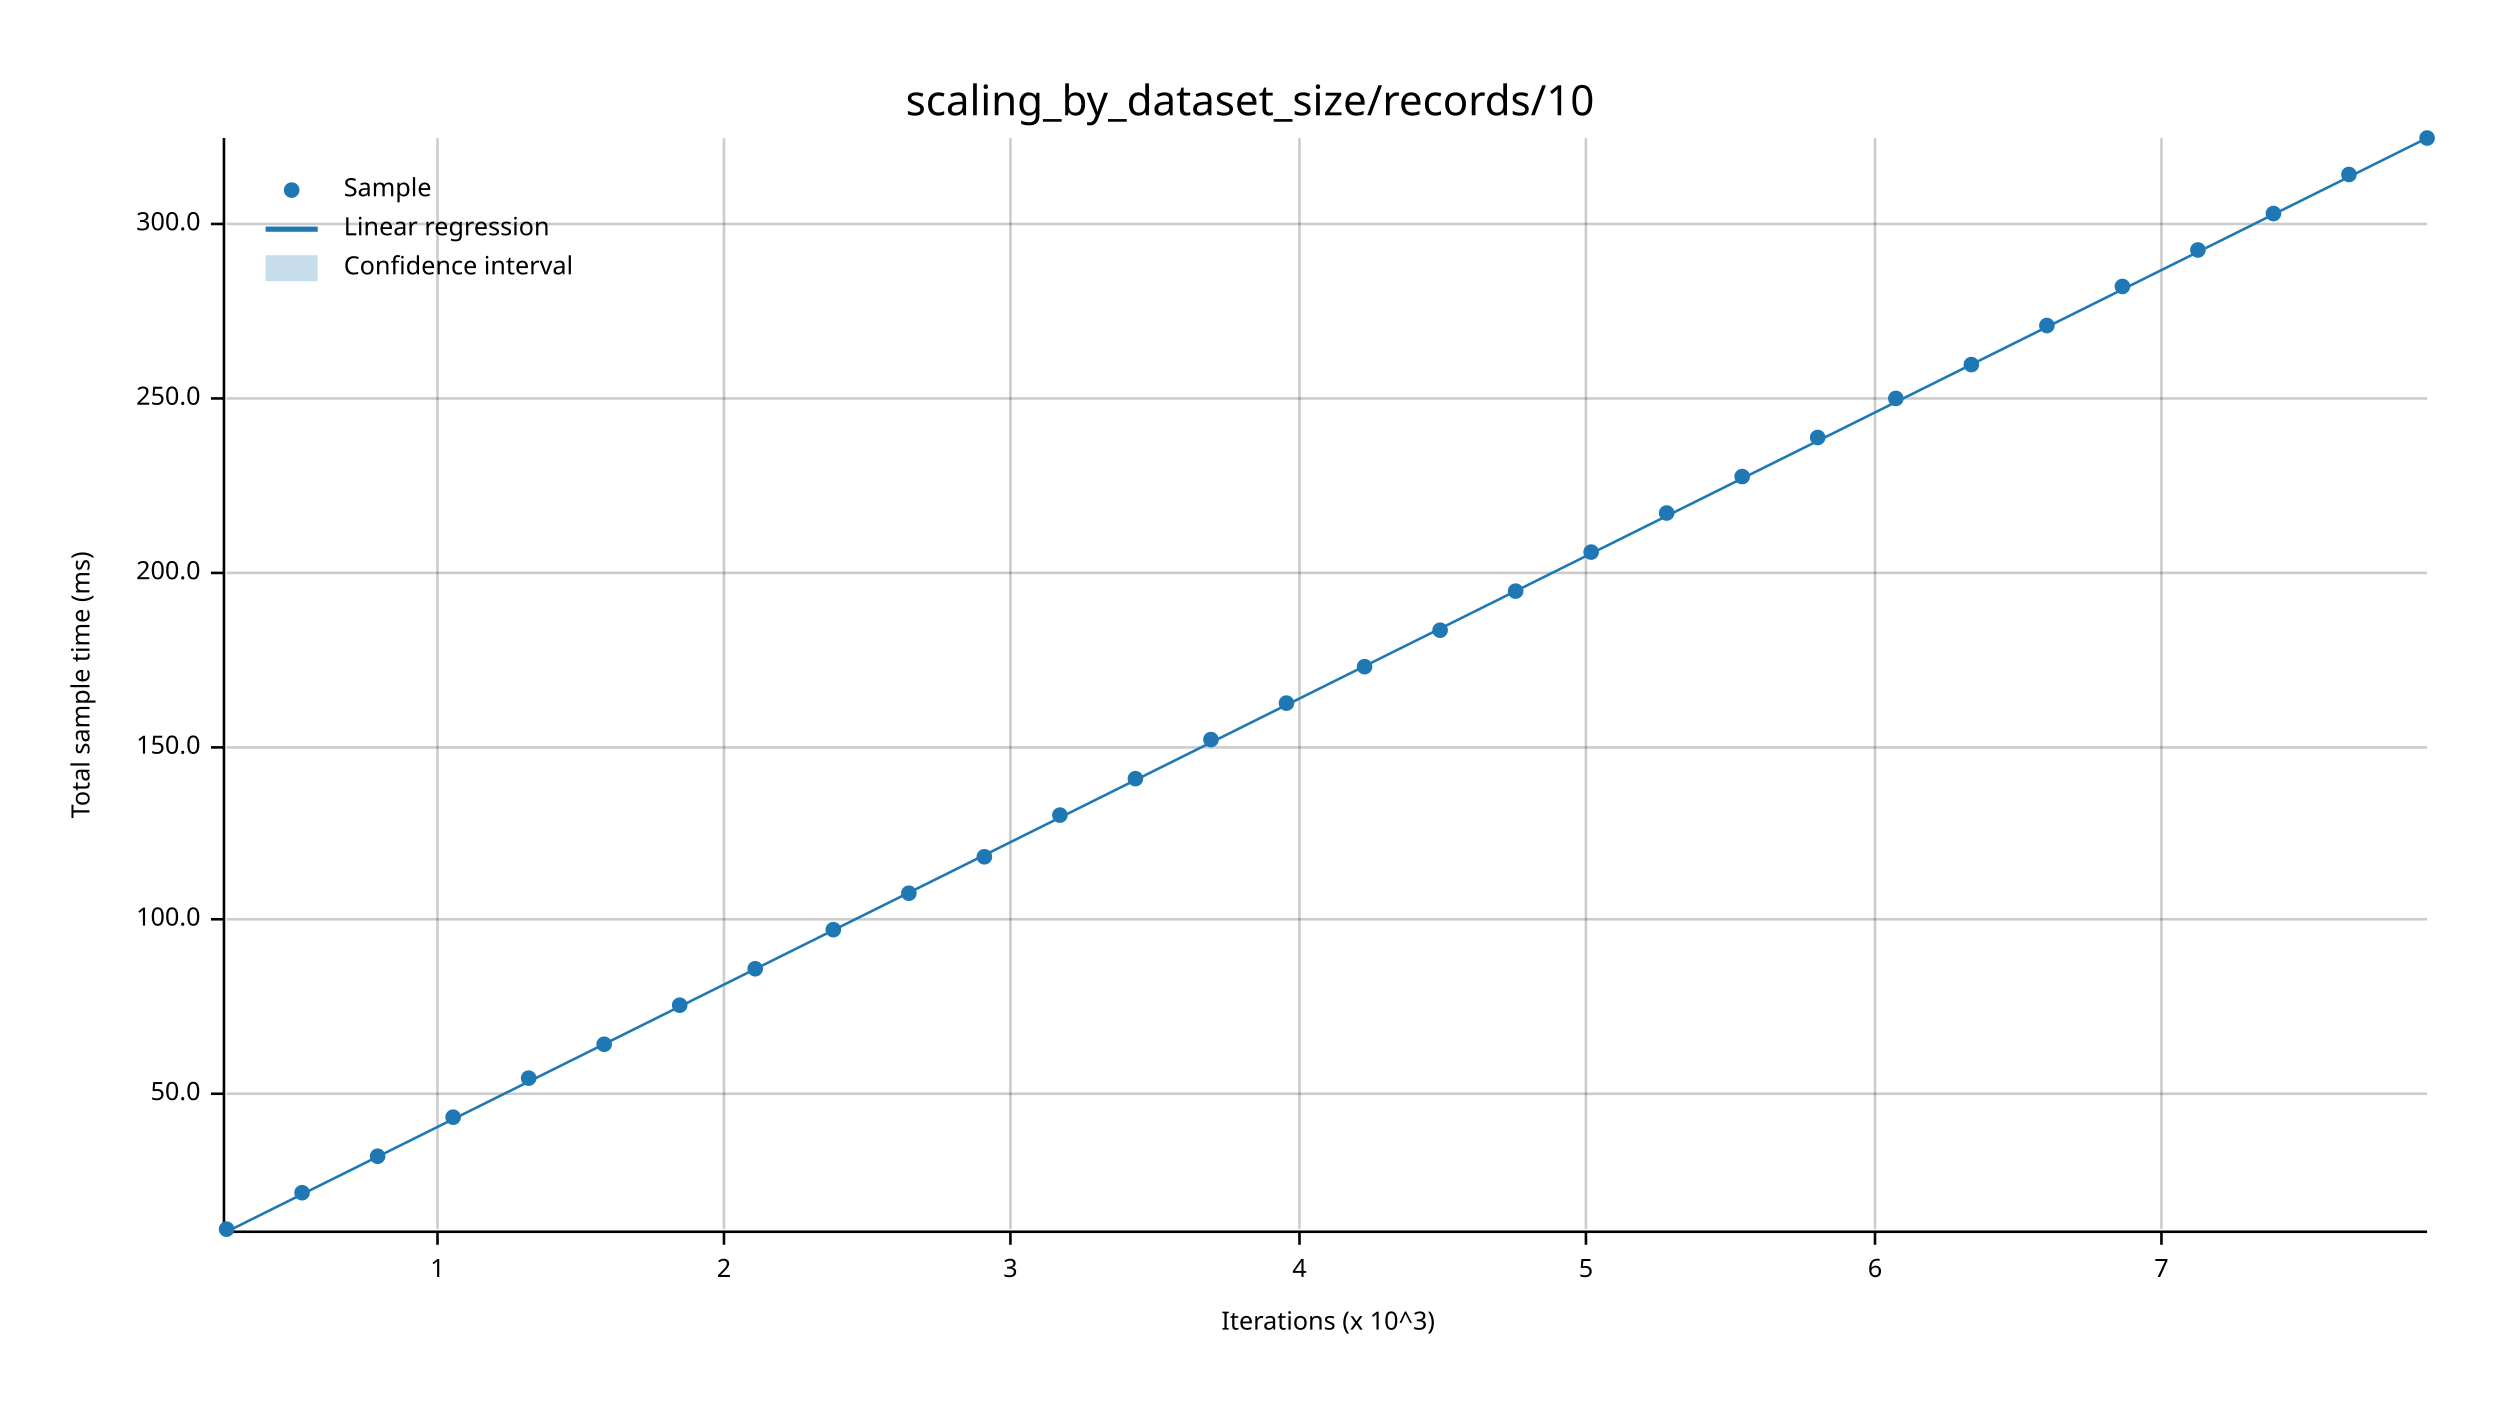
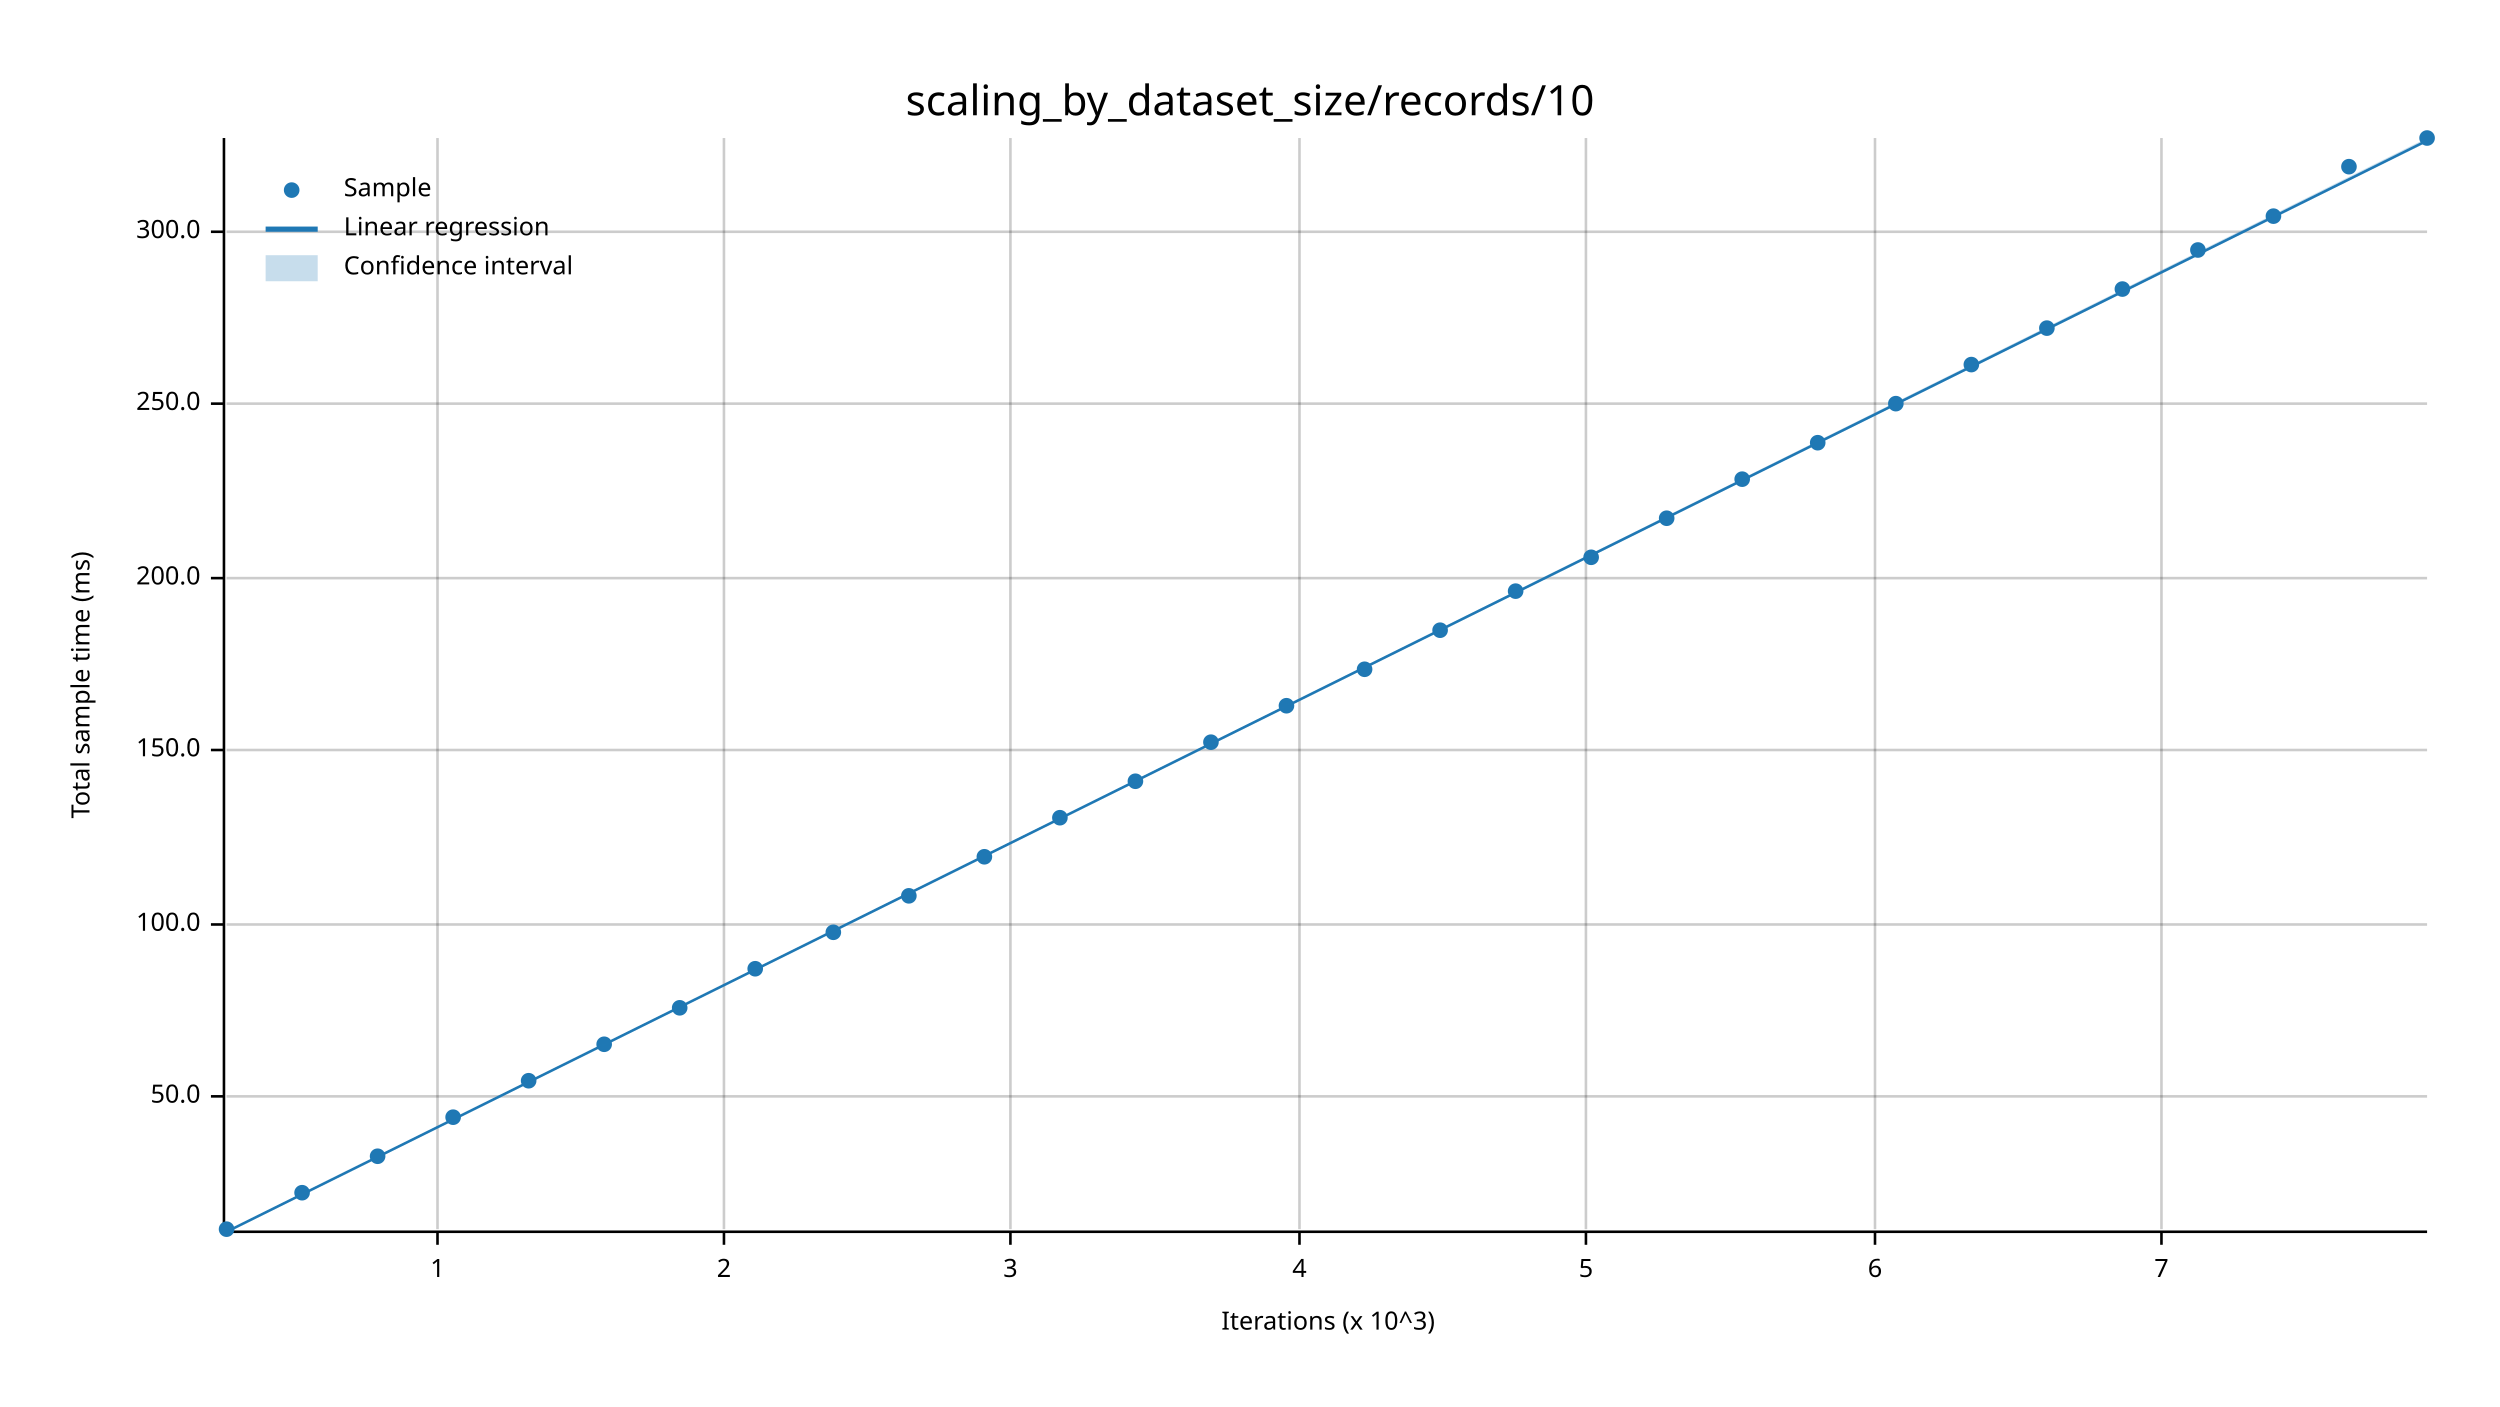
<svg xmlns="http://www.w3.org/2000/svg" width="960" height="540" viewBox="0 0 960 540">
  <text x="480" y="32" dy="0.76em" text-anchor="middle" font-family="sans-serif" font-size="16.129" opacity="1" fill="#000000">
scaling_by_dataset_size/records/10
</text>
  <text x="27" y="263" dy="0.76em" text-anchor="middle" font-family="sans-serif" font-size="9.677" opacity="1" fill="#000000" transform="rotate(270, 27, 263)">
Total sample time (ms)
</text>
  <text x="510" y="513" dy="-0.5ex" text-anchor="middle" font-family="sans-serif" font-size="9.677" opacity="1" fill="#000000">
Iterations (x 10^3)
</text>
  <line opacity="0.2" stroke="#000000" stroke-width="1" x1="168" y1="472" x2="168" y2="53" />
  <line opacity="0.2" stroke="#000000" stroke-width="1" x1="278" y1="472" x2="278" y2="53" />
  <line opacity="0.2" stroke="#000000" stroke-width="1" x1="388" y1="472" x2="388" y2="53" />
  <line opacity="0.2" stroke="#000000" stroke-width="1" x1="499" y1="472" x2="499" y2="53" />
  <line opacity="0.2" stroke="#000000" stroke-width="1" x1="609" y1="472" x2="609" y2="53" />
  <line opacity="0.2" stroke="#000000" stroke-width="1" x1="720" y1="472" x2="720" y2="53" />
  <line opacity="0.2" stroke="#000000" stroke-width="1" x1="830" y1="472" x2="830" y2="53" />
-   <line opacity="0.2" stroke="#000000" stroke-width="1" x1="87" y1="420" x2="932" y2="420" />
-   <line opacity="0.2" stroke="#000000" stroke-width="1" x1="87" y1="353" x2="932" y2="353" />
-   <line opacity="0.2" stroke="#000000" stroke-width="1" x1="87" y1="287" x2="932" y2="287" />
-   <line opacity="0.2" stroke="#000000" stroke-width="1" x1="87" y1="220" x2="932" y2="220" />
-   <line opacity="0.2" stroke="#000000" stroke-width="1" x1="87" y1="153" x2="932" y2="153" />
-   <line opacity="0.2" stroke="#000000" stroke-width="1" x1="87" y1="86" x2="932" y2="86" />
+   <line opacity="0.2" stroke="#000000" stroke-width="1" x1="87" y1="421" x2="932" y2="421" />
+   <line opacity="0.2" stroke="#000000" stroke-width="1" x1="87" y1="355" x2="932" y2="355" />
+   <line opacity="0.2" stroke="#000000" stroke-width="1" x1="87" y1="288" x2="932" y2="288" />
+   <line opacity="0.2" stroke="#000000" stroke-width="1" x1="87" y1="222" x2="932" y2="222" />
+   <line opacity="0.2" stroke="#000000" stroke-width="1" x1="87" y1="155" x2="932" y2="155" />
+   <line opacity="0.2" stroke="#000000" stroke-width="1" x1="87" y1="89" x2="932" y2="89" />
  <polyline fill="none" opacity="1" stroke="#000000" stroke-width="1" points="86,53 86,472 " />
-   <text x="77" y="420" dy="0.5ex" text-anchor="end" font-family="sans-serif" font-size="9.677" opacity="1" fill="#000000">
+   <text x="77" y="421" dy="0.5ex" text-anchor="end" font-family="sans-serif" font-size="9.677" opacity="1" fill="#000000">
50.0
</text>
-   <polyline fill="none" opacity="1" stroke="#000000" stroke-width="1" points="81,420 86,420 " />
-   <text x="77" y="353" dy="0.5ex" text-anchor="end" font-family="sans-serif" font-size="9.677" opacity="1" fill="#000000">
+   <polyline fill="none" opacity="1" stroke="#000000" stroke-width="1" points="81,421 86,421 " />
+   <text x="77" y="355" dy="0.5ex" text-anchor="end" font-family="sans-serif" font-size="9.677" opacity="1" fill="#000000">
100.0
</text>
-   <polyline fill="none" opacity="1" stroke="#000000" stroke-width="1" points="81,353 86,353 " />
-   <text x="77" y="287" dy="0.5ex" text-anchor="end" font-family="sans-serif" font-size="9.677" opacity="1" fill="#000000">
+   <polyline fill="none" opacity="1" stroke="#000000" stroke-width="1" points="81,355 86,355 " />
+   <text x="77" y="288" dy="0.5ex" text-anchor="end" font-family="sans-serif" font-size="9.677" opacity="1" fill="#000000">
150.0
</text>
-   <polyline fill="none" opacity="1" stroke="#000000" stroke-width="1" points="81,287 86,287 " />
-   <text x="77" y="220" dy="0.5ex" text-anchor="end" font-family="sans-serif" font-size="9.677" opacity="1" fill="#000000">
+   <polyline fill="none" opacity="1" stroke="#000000" stroke-width="1" points="81,288 86,288 " />
+   <text x="77" y="222" dy="0.5ex" text-anchor="end" font-family="sans-serif" font-size="9.677" opacity="1" fill="#000000">
200.0
</text>
-   <polyline fill="none" opacity="1" stroke="#000000" stroke-width="1" points="81,220 86,220 " />
-   <text x="77" y="153" dy="0.5ex" text-anchor="end" font-family="sans-serif" font-size="9.677" opacity="1" fill="#000000">
+   <polyline fill="none" opacity="1" stroke="#000000" stroke-width="1" points="81,222 86,222 " />
+   <text x="77" y="155" dy="0.5ex" text-anchor="end" font-family="sans-serif" font-size="9.677" opacity="1" fill="#000000">
250.0
</text>
-   <polyline fill="none" opacity="1" stroke="#000000" stroke-width="1" points="81,153 86,153 " />
-   <text x="77" y="86" dy="0.5ex" text-anchor="end" font-family="sans-serif" font-size="9.677" opacity="1" fill="#000000">
+   <polyline fill="none" opacity="1" stroke="#000000" stroke-width="1" points="81,155 86,155 " />
+   <text x="77" y="89" dy="0.5ex" text-anchor="end" font-family="sans-serif" font-size="9.677" opacity="1" fill="#000000">
300.0
</text>
-   <polyline fill="none" opacity="1" stroke="#000000" stroke-width="1" points="81,86 86,86 " />
+   <polyline fill="none" opacity="1" stroke="#000000" stroke-width="1" points="81,89 86,89 " />
  <polyline fill="none" opacity="1" stroke="#000000" stroke-width="1" points="87,473 932,473 " />
  <text x="168" y="483" dy="0.76em" text-anchor="middle" font-family="sans-serif" font-size="9.677" opacity="1" fill="#000000">
1
</text>
  <polyline fill="none" opacity="1" stroke="#000000" stroke-width="1" points="168,473 168,478 " />
  <text x="278" y="483" dy="0.76em" text-anchor="middle" font-family="sans-serif" font-size="9.677" opacity="1" fill="#000000">
2
</text>
  <polyline fill="none" opacity="1" stroke="#000000" stroke-width="1" points="278,473 278,478 " />
  <text x="388" y="483" dy="0.76em" text-anchor="middle" font-family="sans-serif" font-size="9.677" opacity="1" fill="#000000">
3
</text>
  <polyline fill="none" opacity="1" stroke="#000000" stroke-width="1" points="388,473 388,478 " />
  <text x="499" y="483" dy="0.76em" text-anchor="middle" font-family="sans-serif" font-size="9.677" opacity="1" fill="#000000">
4
</text>
  <polyline fill="none" opacity="1" stroke="#000000" stroke-width="1" points="499,473 499,478 " />
  <text x="609" y="483" dy="0.76em" text-anchor="middle" font-family="sans-serif" font-size="9.677" opacity="1" fill="#000000">
5
</text>
  <polyline fill="none" opacity="1" stroke="#000000" stroke-width="1" points="609,473 609,478 " />
  <text x="720" y="483" dy="0.76em" text-anchor="middle" font-family="sans-serif" font-size="9.677" opacity="1" fill="#000000">
6
</text>
  <polyline fill="none" opacity="1" stroke="#000000" stroke-width="1" points="720,473 720,478 " />
  <text x="830" y="483" dy="0.76em" text-anchor="middle" font-family="sans-serif" font-size="9.677" opacity="1" fill="#000000">
7
</text>
  <polyline fill="none" opacity="1" stroke="#000000" stroke-width="1" points="830,473 830,478 " />
  <circle cx="87" cy="472" r="3" opacity="1" fill="#1F78B4" stroke="none" stroke-width="1" />
  <circle cx="116" cy="458" r="3" opacity="1" fill="#1F78B4" stroke="none" stroke-width="1" />
  <circle cx="145" cy="444" r="3" opacity="1" fill="#1F78B4" stroke="none" stroke-width="1" />
  <circle cx="174" cy="429" r="3" opacity="1" fill="#1F78B4" stroke="none" stroke-width="1" />
-   <circle cx="203" cy="414" r="3" opacity="1" fill="#1F78B4" stroke="none" stroke-width="1" />
+   <circle cx="203" cy="415" r="3" opacity="1" fill="#1F78B4" stroke="none" stroke-width="1" />
  <circle cx="232" cy="401" r="3" opacity="1" fill="#1F78B4" stroke="none" stroke-width="1" />
-   <circle cx="261" cy="386" r="3" opacity="1" fill="#1F78B4" stroke="none" stroke-width="1" />
+   <circle cx="261" cy="387" r="3" opacity="1" fill="#1F78B4" stroke="none" stroke-width="1" />
  <circle cx="290" cy="372" r="3" opacity="1" fill="#1F78B4" stroke="none" stroke-width="1" />
-   <circle cx="320" cy="357" r="3" opacity="1" fill="#1F78B4" stroke="none" stroke-width="1" />
-   <circle cx="349" cy="343" r="3" opacity="1" fill="#1F78B4" stroke="none" stroke-width="1" />
+   <circle cx="320" cy="358" r="3" opacity="1" fill="#1F78B4" stroke="none" stroke-width="1" />
+   <circle cx="349" cy="344" r="3" opacity="1" fill="#1F78B4" stroke="none" stroke-width="1" />
  <circle cx="378" cy="329" r="3" opacity="1" fill="#1F78B4" stroke="none" stroke-width="1" />
-   <circle cx="407" cy="313" r="3" opacity="1" fill="#1F78B4" stroke="none" stroke-width="1" />
-   <circle cx="436" cy="299" r="3" opacity="1" fill="#1F78B4" stroke="none" stroke-width="1" />
-   <circle cx="465" cy="284" r="3" opacity="1" fill="#1F78B4" stroke="none" stroke-width="1" />
-   <circle cx="494" cy="270" r="3" opacity="1" fill="#1F78B4" stroke="none" stroke-width="1" />
-   <circle cx="524" cy="256" r="3" opacity="1" fill="#1F78B4" stroke="none" stroke-width="1" />
+   <circle cx="407" cy="314" r="3" opacity="1" fill="#1F78B4" stroke="none" stroke-width="1" />
+   <circle cx="436" cy="300" r="3" opacity="1" fill="#1F78B4" stroke="none" stroke-width="1" />
+   <circle cx="465" cy="285" r="3" opacity="1" fill="#1F78B4" stroke="none" stroke-width="1" />
+   <circle cx="494" cy="271" r="3" opacity="1" fill="#1F78B4" stroke="none" stroke-width="1" />
+   <circle cx="524" cy="257" r="3" opacity="1" fill="#1F78B4" stroke="none" stroke-width="1" />
  <circle cx="553" cy="242" r="3" opacity="1" fill="#1F78B4" stroke="none" stroke-width="1" />
  <circle cx="582" cy="227" r="3" opacity="1" fill="#1F78B4" stroke="none" stroke-width="1" />
-   <circle cx="611" cy="212" r="3" opacity="1" fill="#1F78B4" stroke="none" stroke-width="1" />
-   <circle cx="640" cy="197" r="3" opacity="1" fill="#1F78B4" stroke="none" stroke-width="1" />
-   <circle cx="669" cy="183" r="3" opacity="1" fill="#1F78B4" stroke="none" stroke-width="1" />
-   <circle cx="698" cy="168" r="3" opacity="1" fill="#1F78B4" stroke="none" stroke-width="1" />
-   <circle cx="728" cy="153" r="3" opacity="1" fill="#1F78B4" stroke="none" stroke-width="1" />
+   <circle cx="611" cy="214" r="3" opacity="1" fill="#1F78B4" stroke="none" stroke-width="1" />
+   <circle cx="640" cy="199" r="3" opacity="1" fill="#1F78B4" stroke="none" stroke-width="1" />
+   <circle cx="669" cy="184" r="3" opacity="1" fill="#1F78B4" stroke="none" stroke-width="1" />
+   <circle cx="698" cy="170" r="3" opacity="1" fill="#1F78B4" stroke="none" stroke-width="1" />
+   <circle cx="728" cy="155" r="3" opacity="1" fill="#1F78B4" stroke="none" stroke-width="1" />
  <circle cx="757" cy="140" r="3" opacity="1" fill="#1F78B4" stroke="none" stroke-width="1" />
-   <circle cx="786" cy="125" r="3" opacity="1" fill="#1F78B4" stroke="none" stroke-width="1" />
-   <circle cx="815" cy="110" r="3" opacity="1" fill="#1F78B4" stroke="none" stroke-width="1" />
+   <circle cx="786" cy="126" r="3" opacity="1" fill="#1F78B4" stroke="none" stroke-width="1" />
+   <circle cx="815" cy="111" r="3" opacity="1" fill="#1F78B4" stroke="none" stroke-width="1" />
  <circle cx="844" cy="96" r="3" opacity="1" fill="#1F78B4" stroke="none" stroke-width="1" />
-   <circle cx="873" cy="82" r="3" opacity="1" fill="#1F78B4" stroke="none" stroke-width="1" />
-   <circle cx="902" cy="67" r="3" opacity="1" fill="#1F78B4" stroke="none" stroke-width="1" />
+   <circle cx="873" cy="83" r="3" opacity="1" fill="#1F78B4" stroke="none" stroke-width="1" />
+   <circle cx="902" cy="64" r="3" opacity="1" fill="#1F78B4" stroke="none" stroke-width="1" />
  <circle cx="932" cy="53" r="3" opacity="1" fill="#1F78B4" stroke="none" stroke-width="1" />
-   <polyline fill="none" opacity="1" stroke="#1F78B4" stroke-width="1" points="87,473 932,53 " />
-   <polygon opacity="0.25" fill="#1F78B4" points="87,473 932,53 932,53 " />
+   <polyline fill="none" opacity="1" stroke="#1F78B4" stroke-width="1" points="87,473 932,54 " />
+   <polygon opacity="0.25" fill="#1F78B4" points="87,473 932,54 932,53 " />
  <text x="132" y="68" dy="0.76em" text-anchor="start" font-family="sans-serif" font-size="9.677" opacity="1" fill="#000000">
Sample
</text>
  <text x="132" y="83" dy="0.76em" text-anchor="start" font-family="sans-serif" font-size="9.677" opacity="1" fill="#000000">
Linear regression
</text>
  <text x="132" y="98" dy="0.76em" text-anchor="start" font-family="sans-serif" font-size="9.677" opacity="1" fill="#000000">
Confidence interval
</text>
  <circle cx="112" cy="73" r="3" opacity="1" fill="#1F78B4" stroke="none" stroke-width="1" />
  <polyline fill="none" opacity="1" stroke="#1F78B4" stroke-width="2" points="102,88 122,88 " />
  <rect x="102" y="98" width="20" height="10" opacity="0.25" fill="#1F78B4" stroke="none" />
</svg>
